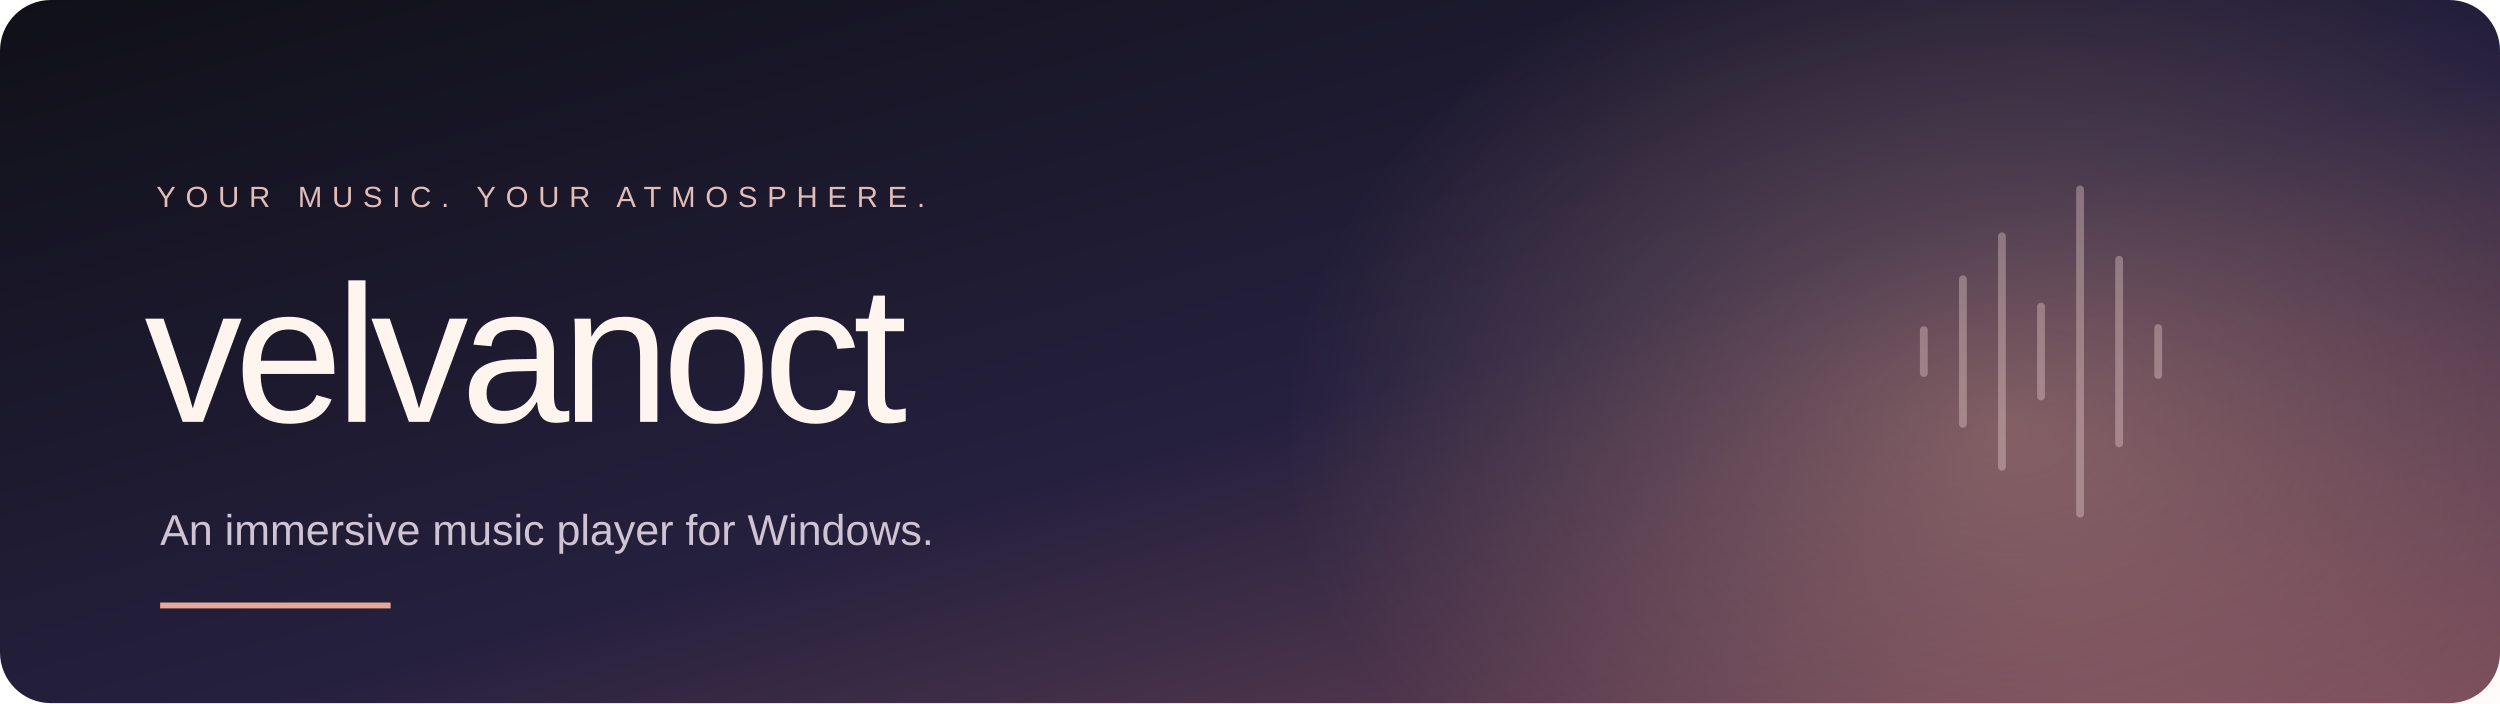
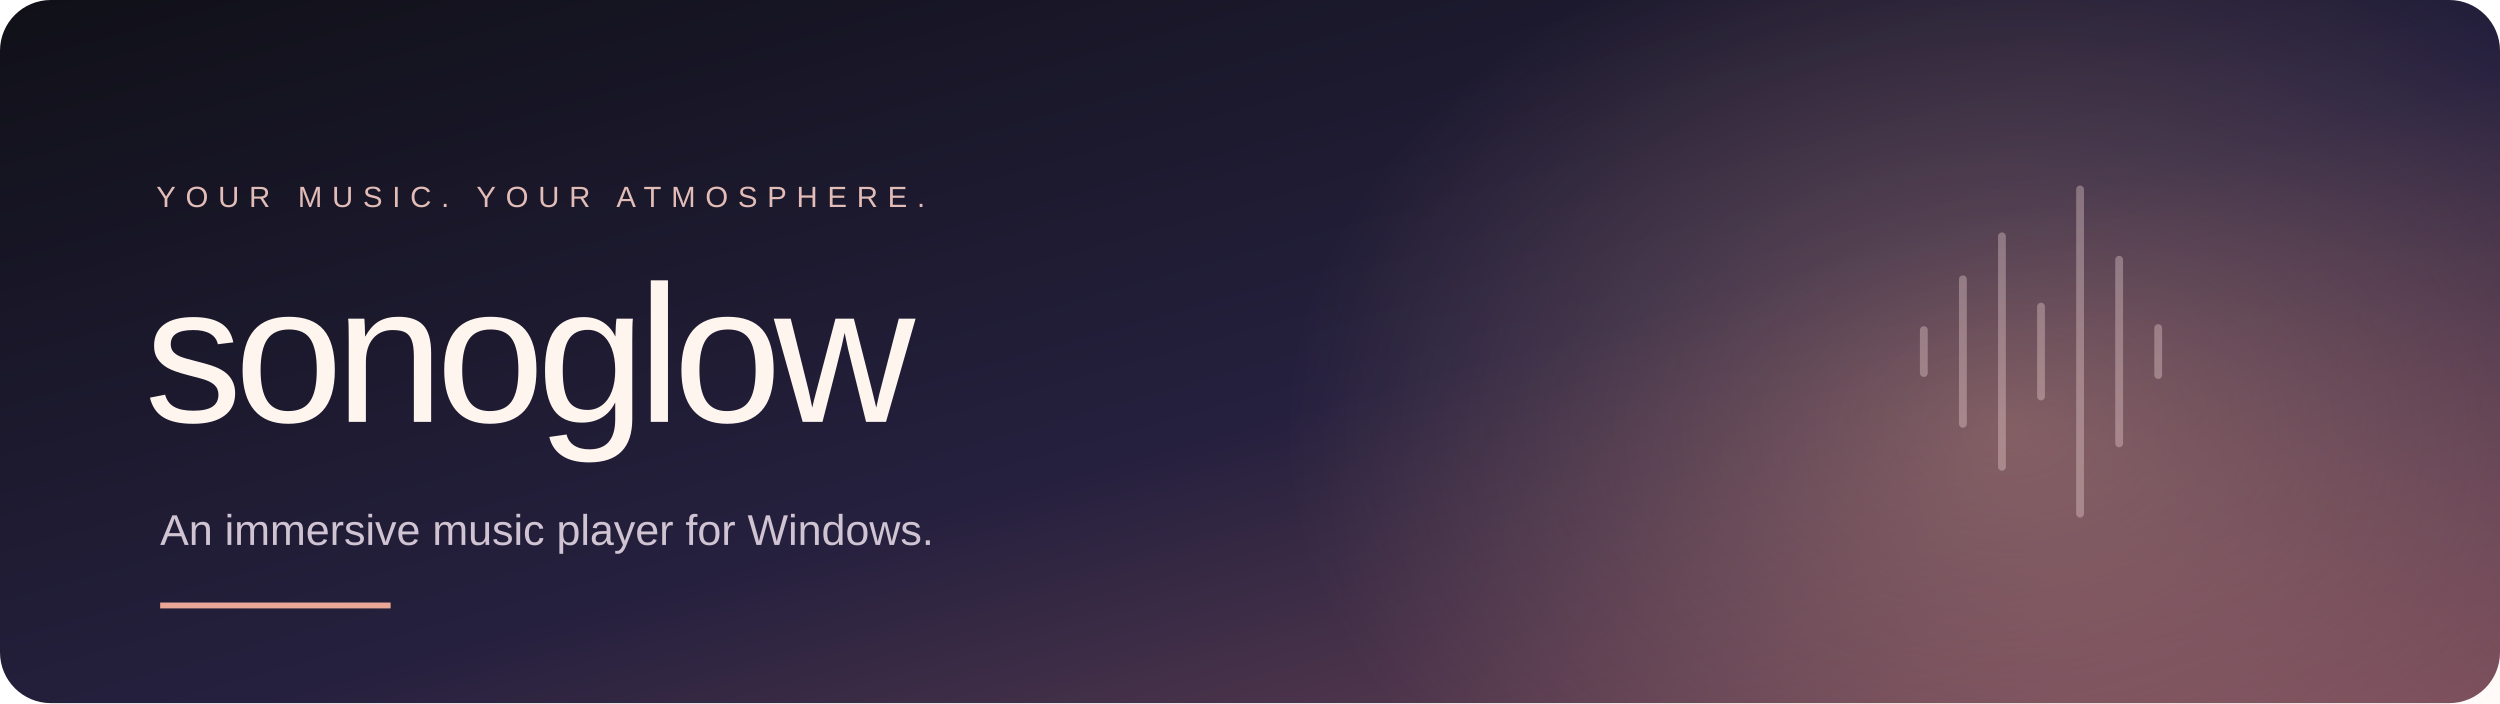
<svg xmlns="http://www.w3.org/2000/svg" width="1280" height="360" viewBox="0 0 1280 360">
  <defs>
    <linearGradient id="bg" x2="1" y2="1">
      <stop stop-color="#101018" />
      <stop offset=".55" stop-color="#25203e" />
      <stop offset="1" stop-color="#754959" />
    </linearGradient>
    <radialGradient id="glow">
      <stop stop-color="#ffba9b" stop-opacity=".35" />
      <stop offset="1" stop-color="#ffba9b" stop-opacity="0" />
    </radialGradient>
  </defs>
  <rect width="1280" height="360" rx="26" fill="url(#bg)" />
  <ellipse cx="1030" cy="220" rx="370" ry="270" fill="url(#glow)" />
  <g stroke="#f3d9da" stroke-opacity=".35" stroke-width="4" stroke-linecap="round">
    <path d="M985 169v22m20-48v74m20-96v118m20-82v46m20-106v166m20-130v94m20-59v24" />
  </g>
  <text x="80" y="106" font-family="Segoe UI,Arial,sans-serif" font-size="15" letter-spacing="5" fill="#e2bcb7">YOUR MUSIC. YOUR ATMOSPHERE.</text>
-   <text x="74" y="216" font-family="Segoe UI,Arial,sans-serif" font-size="100" font-weight="300" letter-spacing="-4" fill="#fff5ef">velvanoct</text>
+   <text x="74" y="216" font-family="Segoe UI,Arial,sans-serif" font-size="100" font-weight="300" letter-spacing="-4" fill="#fff5ef">sonoglow</text>
  <text x="82" y="279" font-family="Segoe UI,Arial,sans-serif" font-size="22" fill="#d0c4d3">An immersive music player for Windows.</text>
  <path d="M82 310h118" stroke="#eaa797" stroke-width="3" />
</svg>
